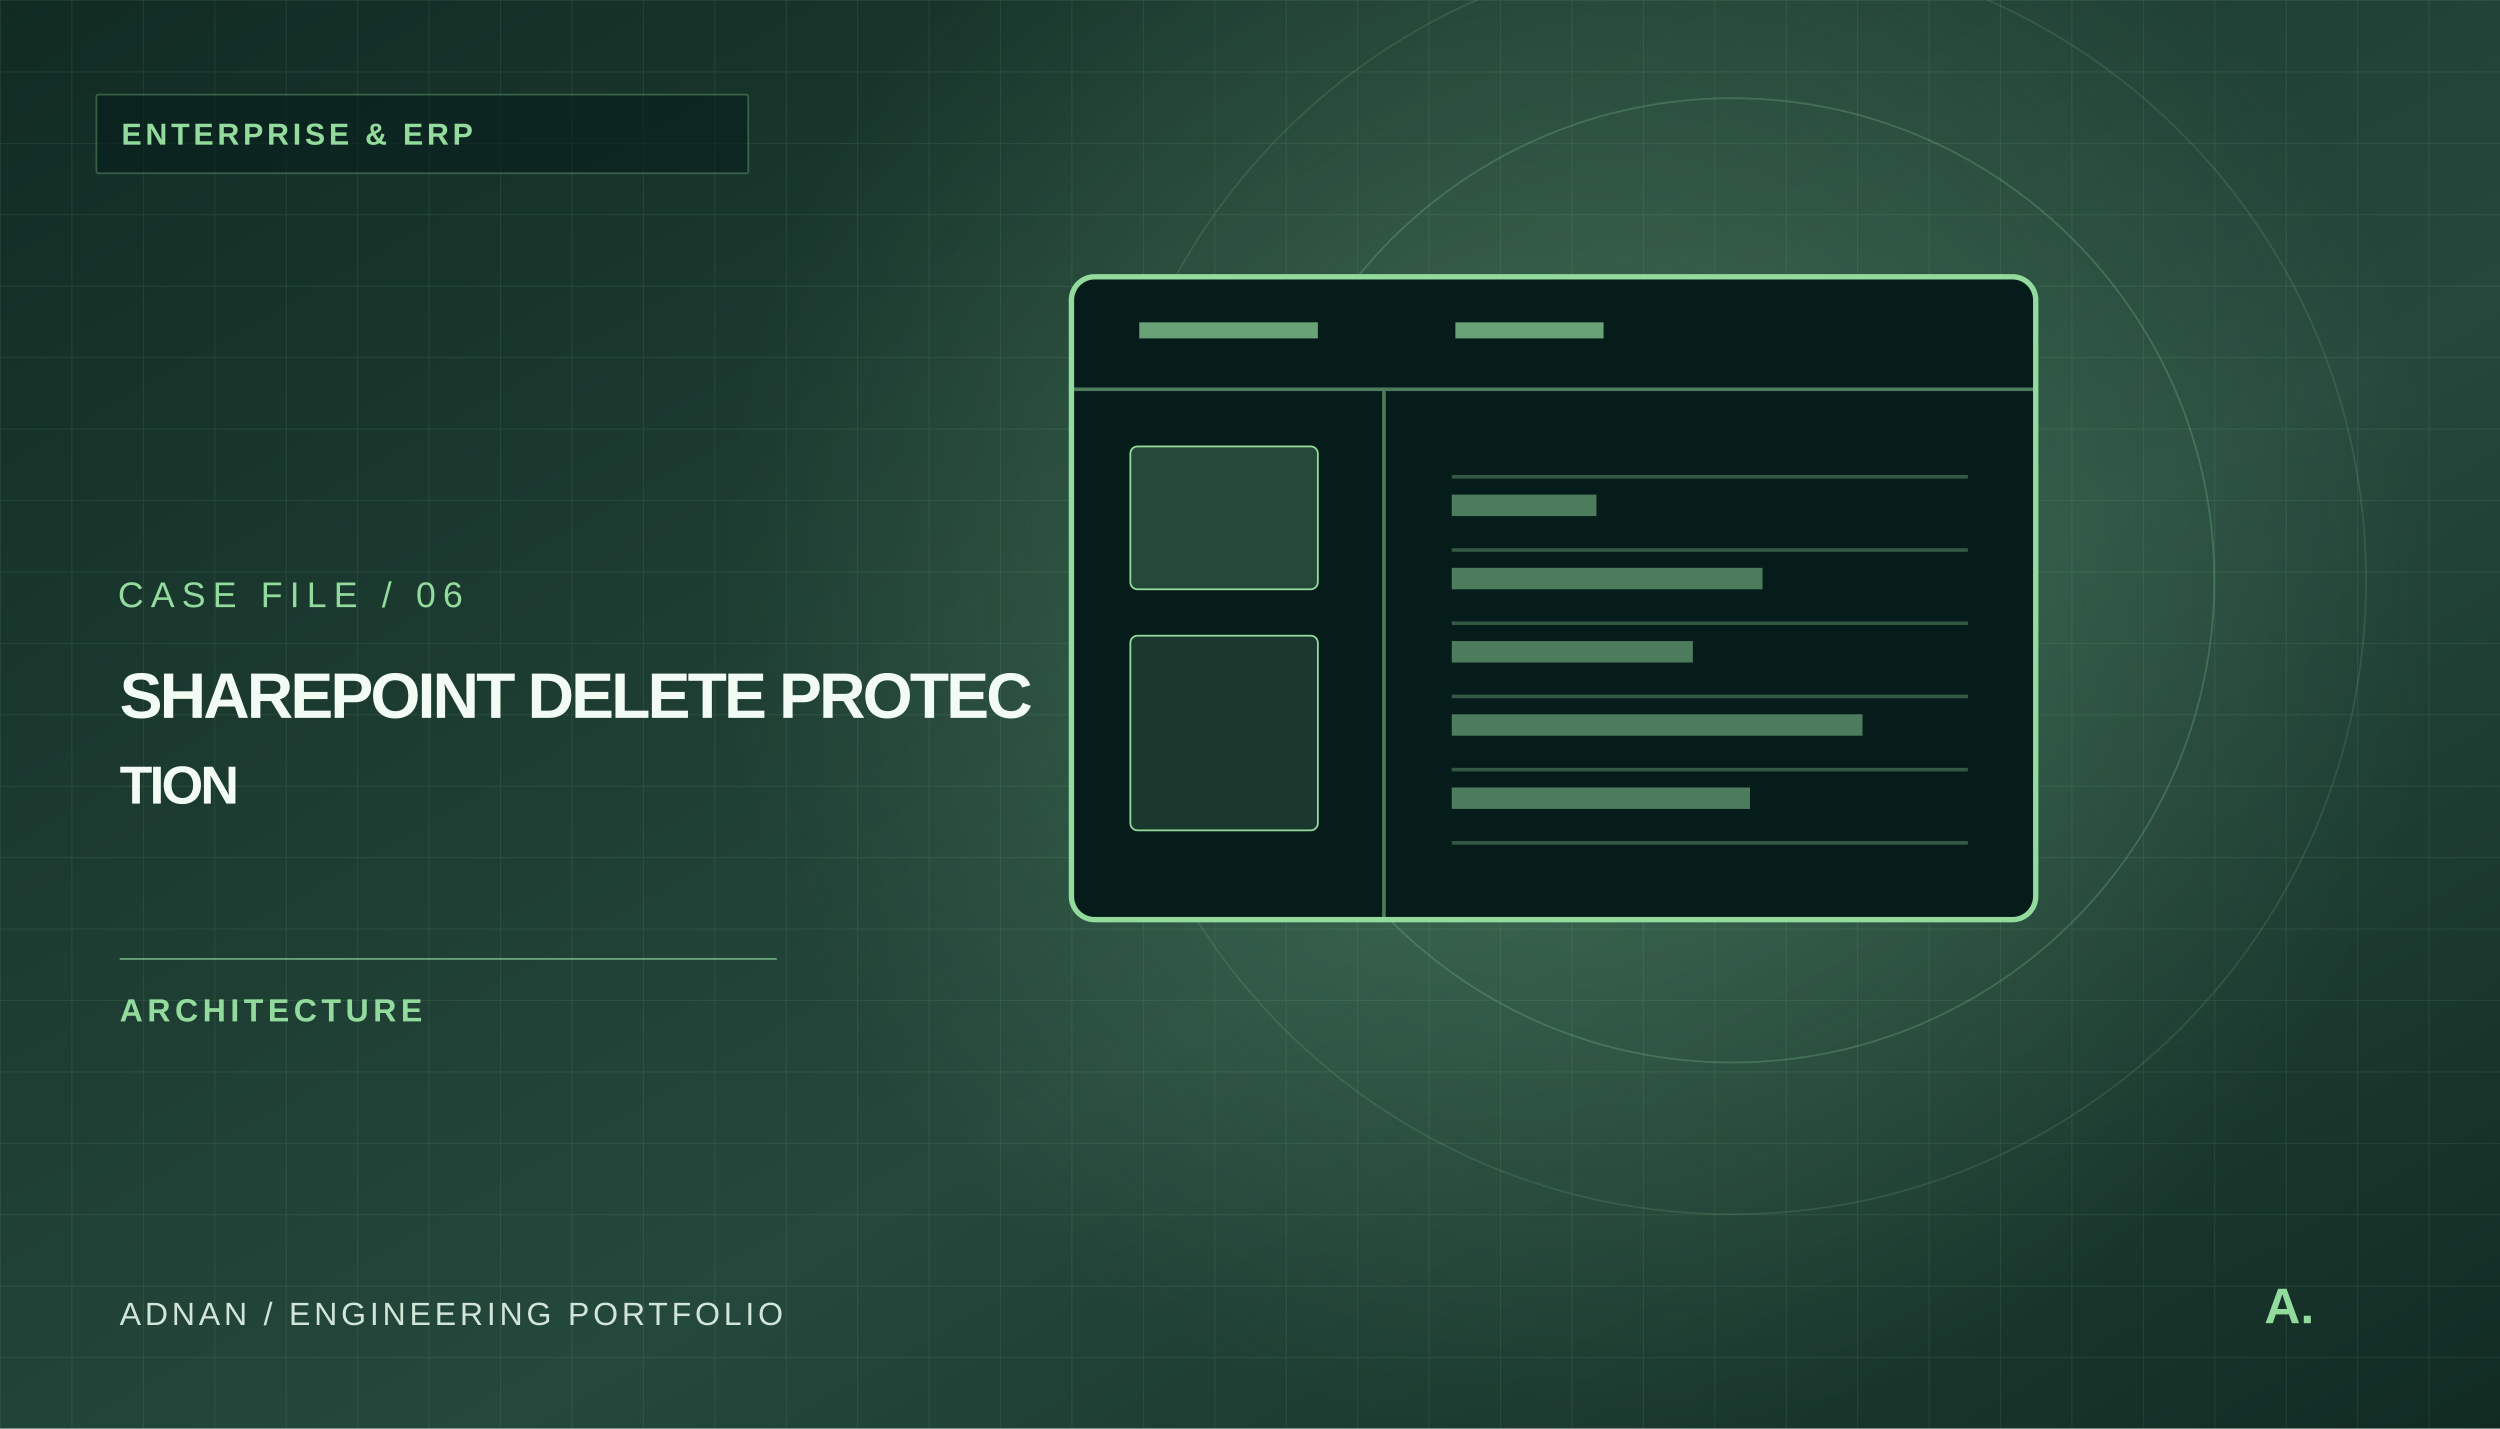
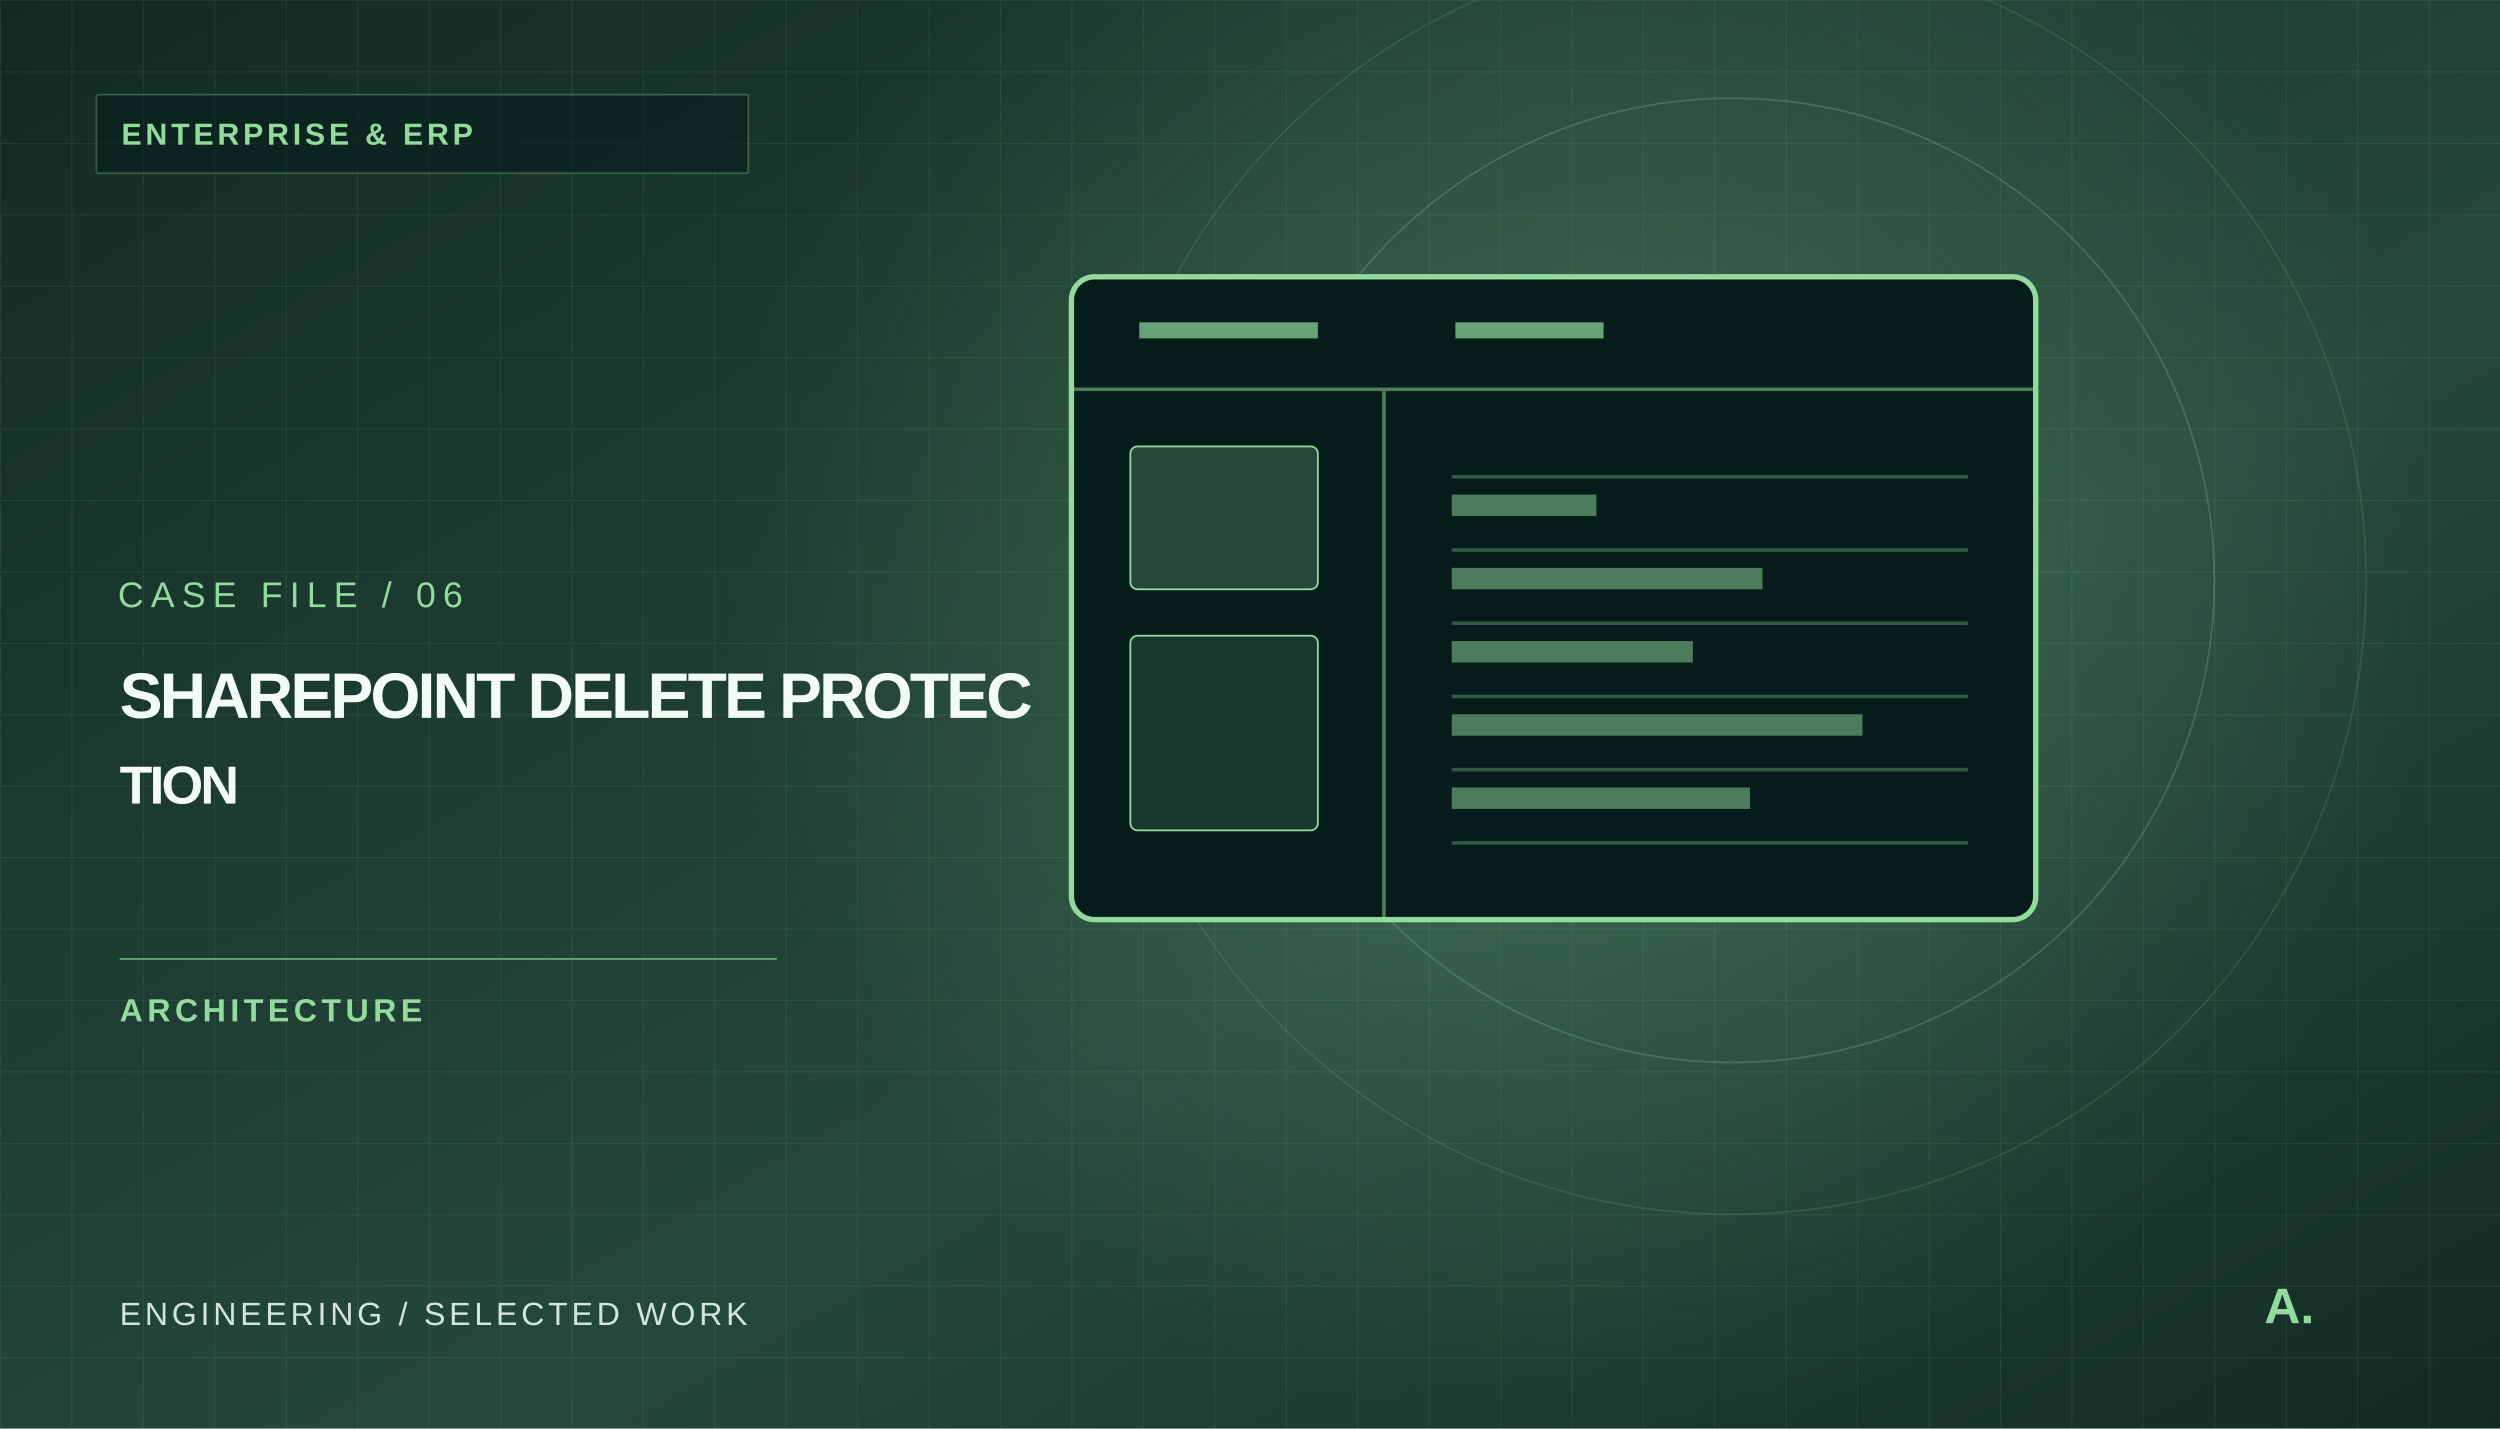
<svg xmlns="http://www.w3.org/2000/svg" width="1400" height="800" viewBox="0 0 1400 800" role="img" aria-label="Concept art for SharePoint Delete Protection">
  <defs>
    <linearGradient id="g" x1="0" x2="1" y1="0" y2="1">
      <stop stop-color="#112b23" />
      <stop offset=".6" stop-color="#25483c" />
      <stop offset="1" stop-color="#112b23" />
    </linearGradient>
    <radialGradient id="gl">
      <stop stop-color="#93db9d" stop-opacity=".29" />
      <stop offset="1" stop-color="#93db9d" stop-opacity="0" />
    </radialGradient>
    <pattern id="grid" width="40" height="40" patternUnits="userSpaceOnUse">
      <path d="M40 0H0V40" fill="none" stroke="#93db9d" stroke-opacity=".11" stroke-width="1" />
    </pattern>
    <filter id="blur">
      <feGaussianBlur stdDeviation="38" />
    </filter>
  </defs>
  <rect width="1400" height="800" fill="url(#g)" />
  <rect width="1400" height="800" fill="url(#grid)" />
  <circle cx="885" cy="325" r="480" fill="url(#gl)" />
  <circle cx="970" cy="325" r="270" stroke="#93db9d" stroke-opacity=".23" fill="none" />
  <circle cx="970" cy="325" r="355" stroke="#93db9d" stroke-opacity=".14" fill="none" />
  <g stroke="#93db9d" fill="none">
    <rect x="600" y="155" width="540" height="360" rx="13" fill="#061c1b" stroke-width="3" />
    <path d="M600 218h540M775 218v297" stroke-width="2" opacity=".5" />
    <path d="M638 185h100m77 0h83" stroke-width="9" opacity=".7" />
    <rect x="633" y="250" width="105" height="80" rx="4" fill="#93db9d" fill-opacity=".23" />
    <rect x="633" y="356" width="105" height="109" rx="4" fill="#93db9d" fill-opacity=".15" />
    <path d="M813 267h289M813 308h289M813 349h289M813 390h289M813 431h289M813 472h289" stroke-width="2" opacity=".32" />
    <path d="M813 283h81m-81 41h174m-174 41h135m-135 41h230m-230 41h167" stroke-width="12" opacity=".5" />
  </g>
  <rect x="54" y="53" width="365" height="44" rx="1" fill="#061c1a" fill-opacity=".58" stroke="#93db9d" stroke-opacity=".3" />
  <text x="68" y="81" font-family="Arial,sans-serif" font-size="17" font-weight="600" letter-spacing="2.1" fill="#93db9d">ENTERPRISE &amp; ERP</text>
  <text x="66" y="340" font-family="Arial,sans-serif" font-size="20" letter-spacing="4" fill="#93db9d">CASE FILE / 06</text>
  <text x="67" y="402" font-family="Arial,sans-serif" font-size="36" font-weight="700" letter-spacing="-1.6" fill="#f3fbf5">SHAREPOINT DELETE PROTEC</text>
  <text x="67" y="450" font-family="Arial,sans-serif" font-size="30" font-weight="700" letter-spacing="-1.6" fill="#f3fbf5">TION</text>
  <line x1="67" y1="537" x2="435" y2="537" stroke="#93db9d" stroke-opacity=".66" />
  <text x="67" y="572" font-family="Arial,sans-serif" font-size="18" font-weight="600" letter-spacing="2.5" fill="#93db9d">ARCHITECTURE</text>
-   <text x="67" y="742" font-family="Arial,sans-serif" font-size="18" letter-spacing="2.1" fill="#d2e5d9">ADNAN / ENGINEERING PORTFOLIO</text>
+   <text x="67" y="742" font-family="Arial,sans-serif" font-size="18" letter-spacing="2.1" fill="#d2e5d9">ENGINEERING / SELECTED WORK</text>
  <text x="1296" y="741" font-family="Arial,sans-serif" font-size="28" font-weight="700" fill="#93db9d" text-anchor="end">A.</text>
</svg>
